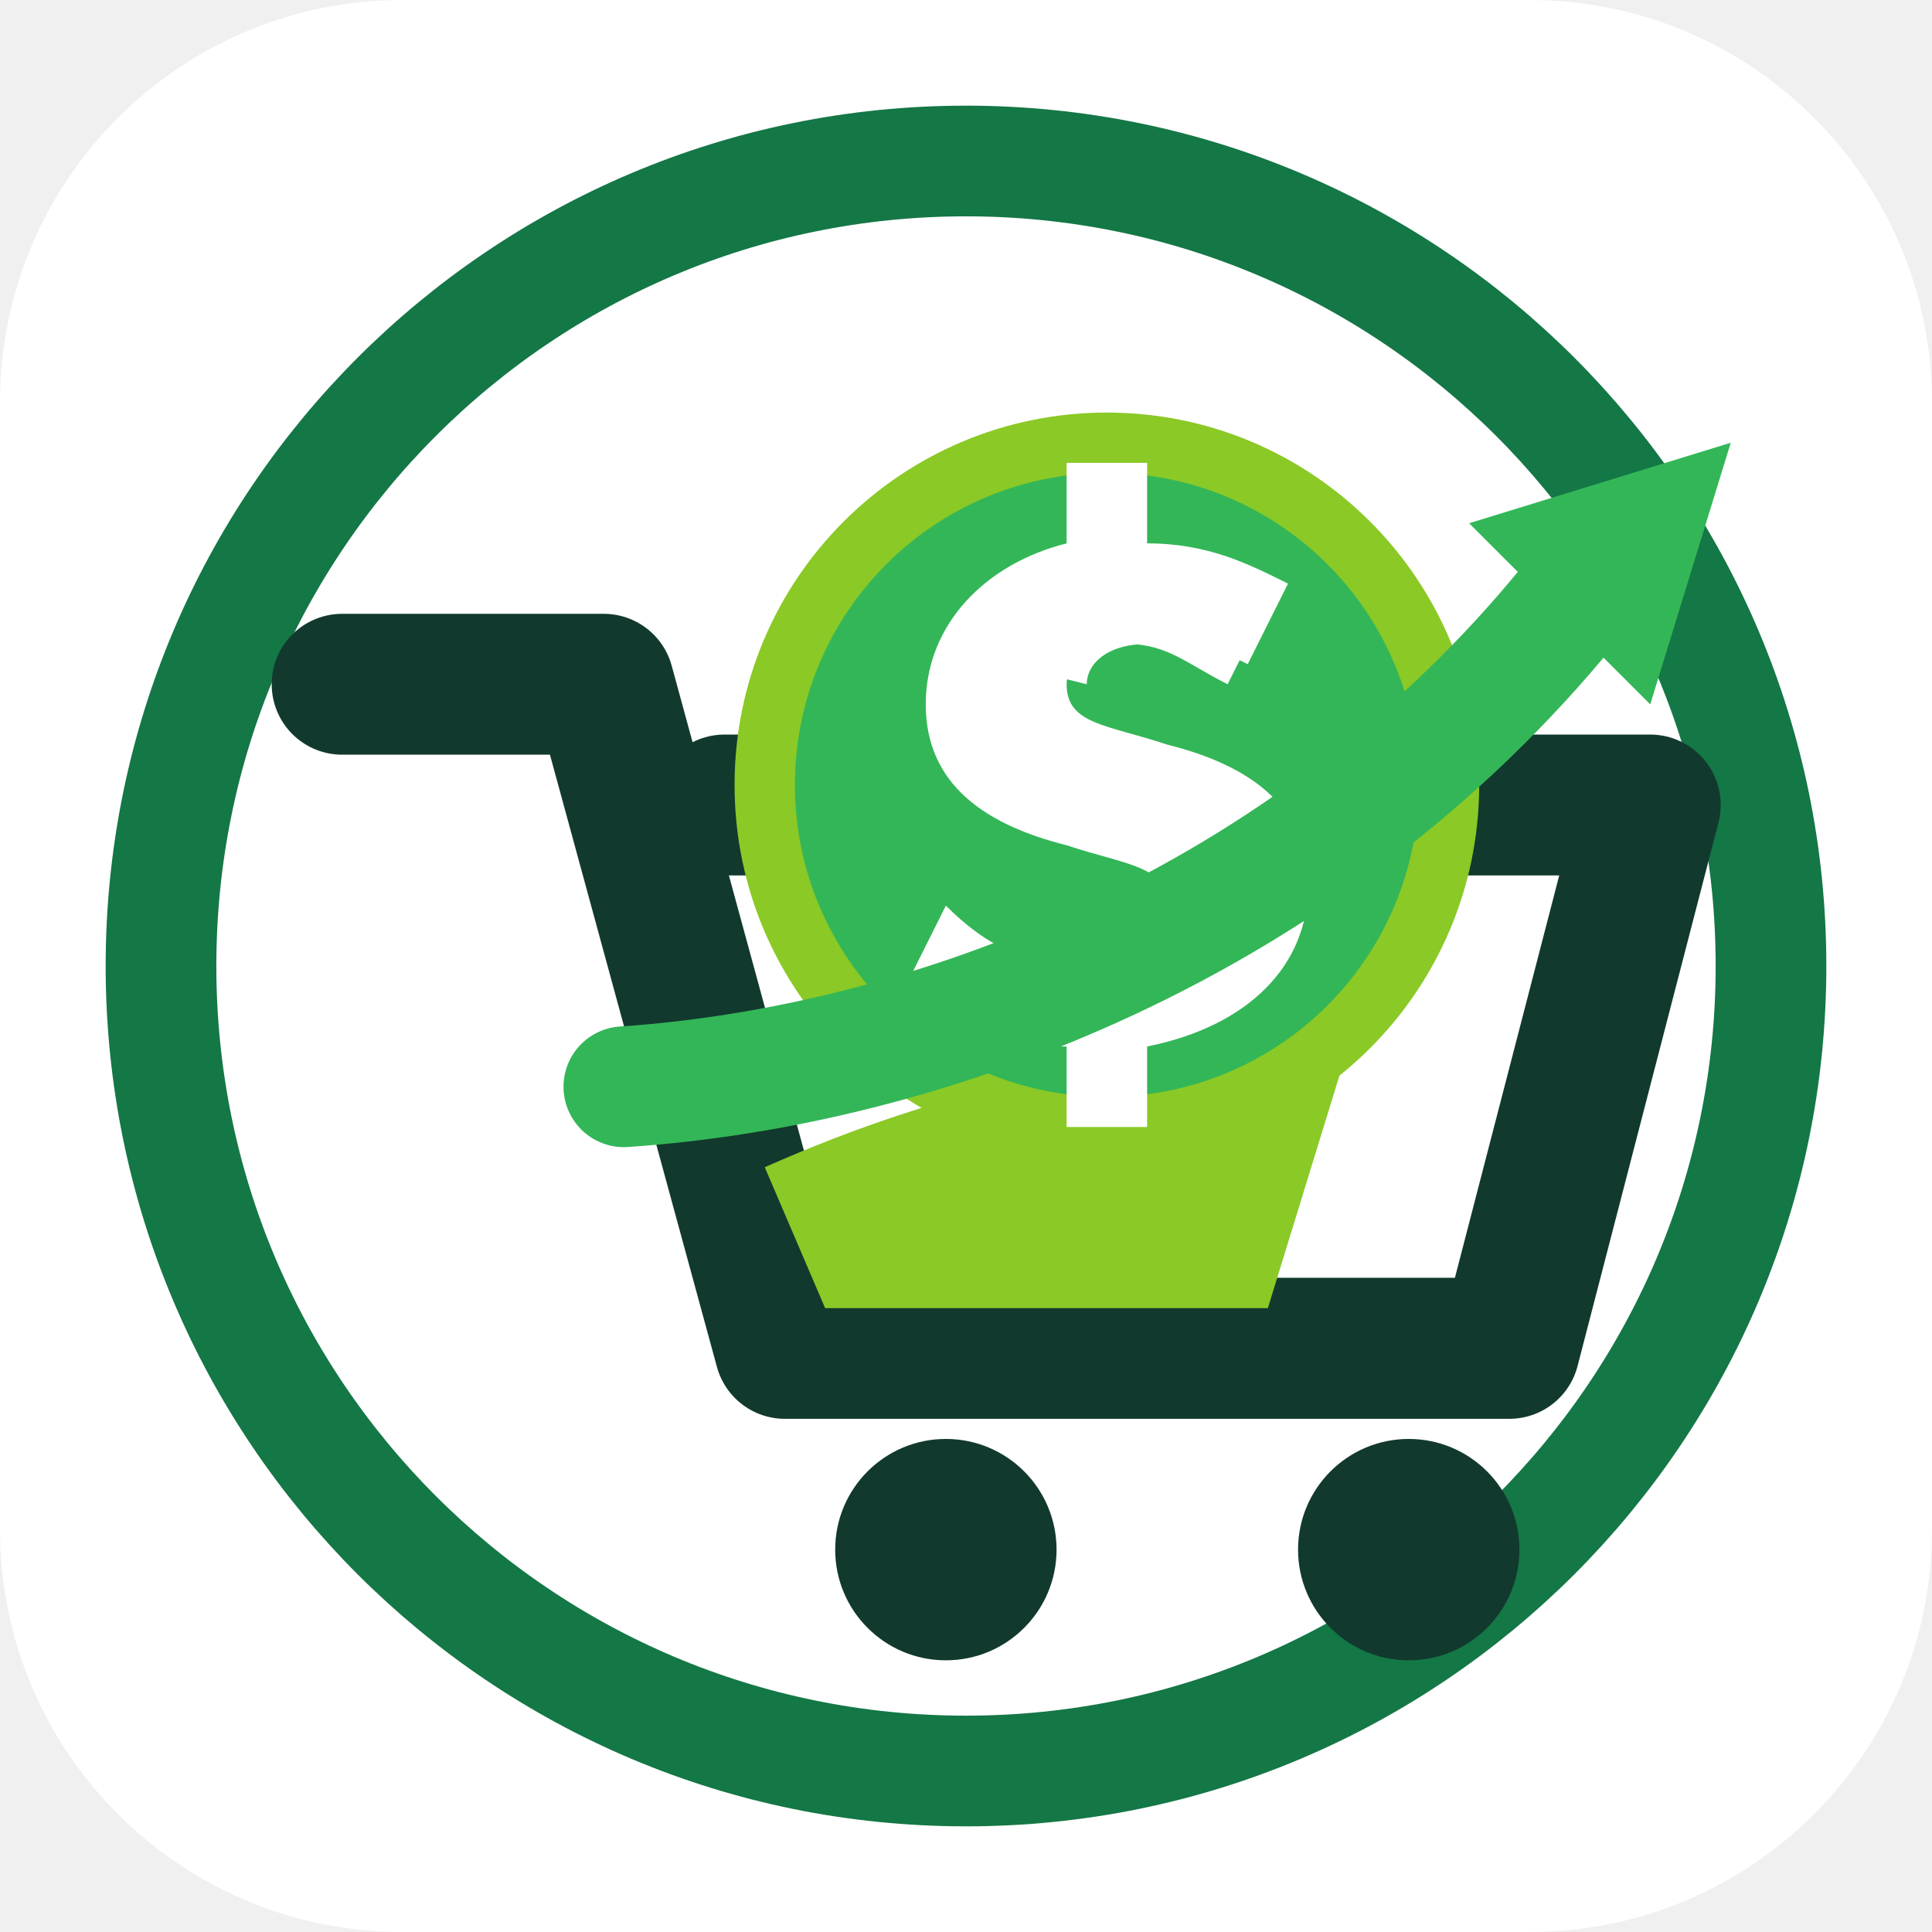
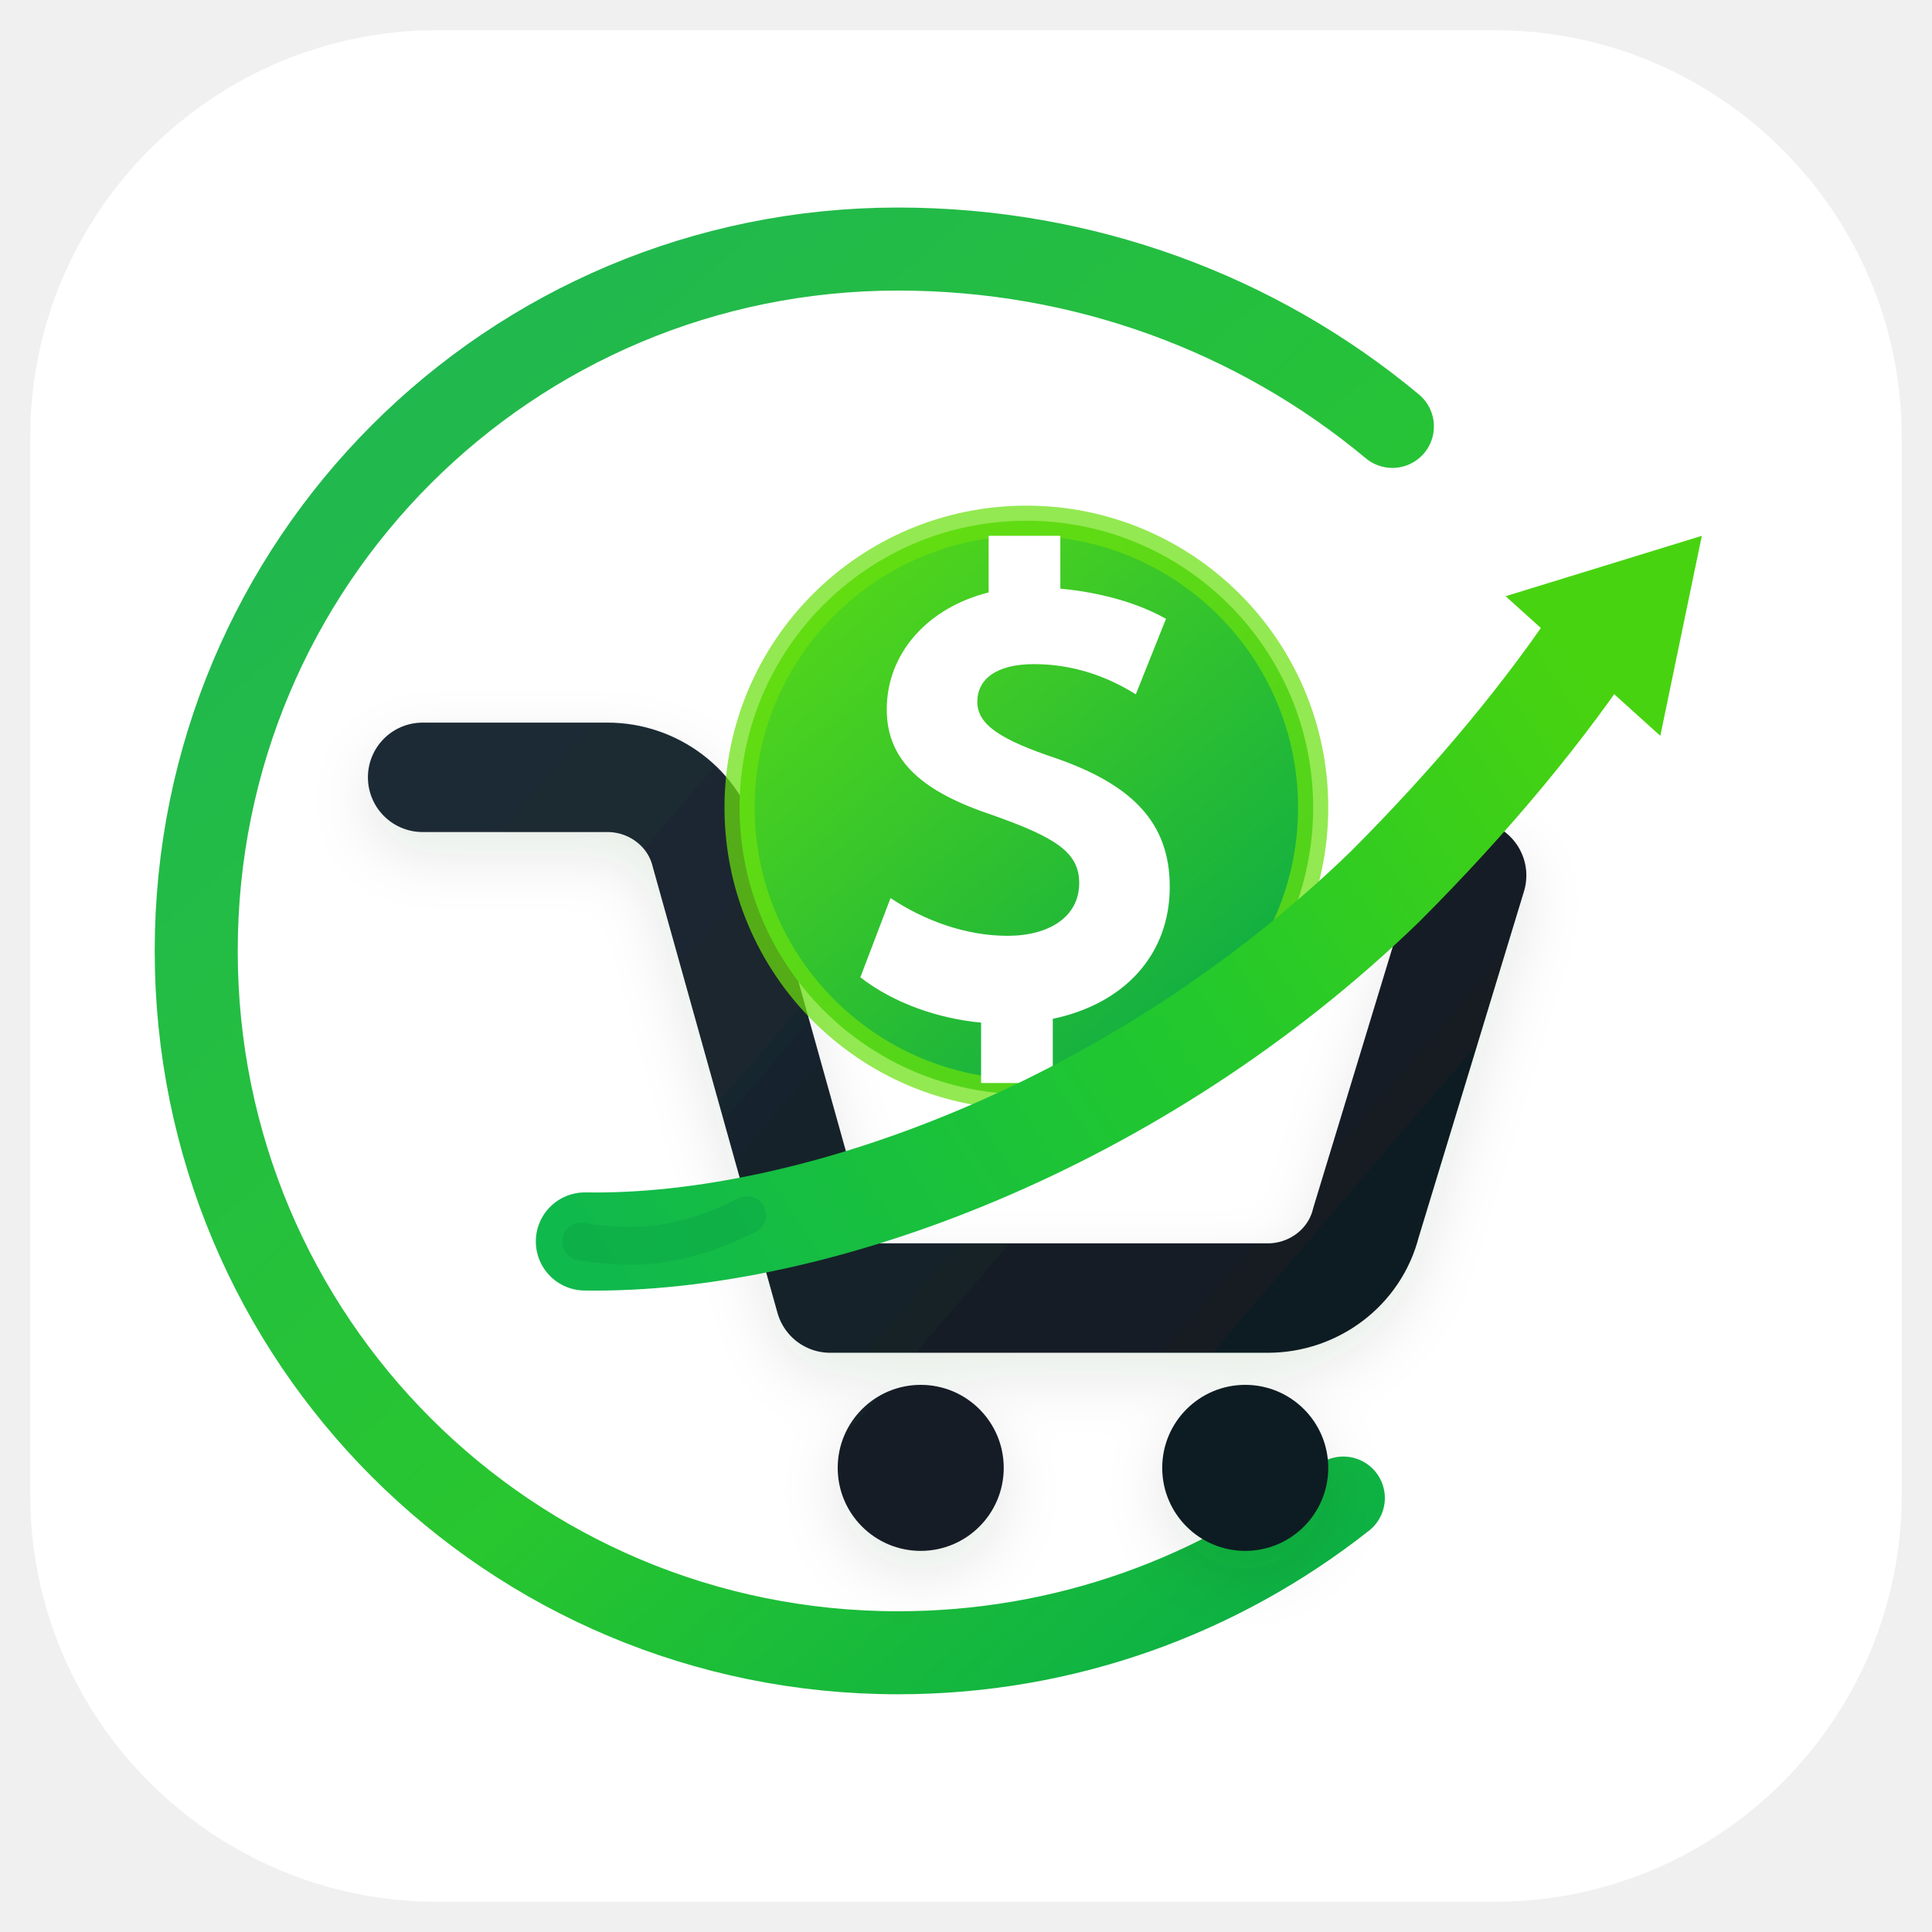
- <svg xmlns="http://www.w3.org/2000/svg" viewBox="0 0 96 96" fill="none">
-   <rect width="96" height="96" rx="20" fill="#ffffff" />
-   <circle cx="48" cy="48" r="40" stroke="#147746" stroke-width="5.5" />
-   <path d="M17 34h13l9 33h36l7-27H36" stroke="#12392d" stroke-width="7" stroke-linecap="round" stroke-linejoin="round" />
-   <path d="M42 66h31" stroke="#12392d" stroke-width="5" stroke-linecap="round" />
-   <circle cx="47" cy="77" r="5.5" fill="#12392d" />
-   <circle cx="70" cy="77" r="5.5" fill="#12392d" />
-   <path d="M38 58c9-4 18-6 29-6l-4 13H41l-3-7Z" fill="#8ac926" />
-   <circle cx="55" cy="39" r="17" fill="#33b657" stroke="#8ac926" stroke-width="3" />
-   <path d="M50 33c0-3 2-5 6-5 3 0 5 1 7 2l-2 4c-2-1-3-2-5-2-2 0-3 1-3 2 0 2 2 2 5 3 4 1 7 3 7 7 0 4-3 7-8 8v4h-4v-4c-3 0-6-1-8-3l2-4c2 2 4 3 7 3 2 0 4-1 4-3 0-2-2-2-5-3-4-1-7-3-7-7 0-4 3-7 7-8v-4h4v4c3 0 5 1 7 2l-2 4c-2-1-3-1-5-1-2 0-3 1-3 2Z" fill="#fff" />
-   <path d="M31 54c15-1 34-8 47-24" stroke="#33b657" stroke-width="6" stroke-linecap="round" />
-   <path d="M73 26l13-4-4 13" fill="#33b657" />
+ <svg xmlns="http://www.w3.org/2000/svg" viewBox="0 0 512 512" fill="none">
+   <defs>
+     <linearGradient id="greenRing" x1="98" y1="72" x2="426" y2="444" gradientUnits="userSpaceOnUse">
+       <stop stop-color="#20B653" />
+       <stop offset="0.55" stop-color="#28C62F" />
+       <stop offset="1" stop-color="#00A84E" />
+     </linearGradient>
+     <linearGradient id="coin" x1="206" y1="145" x2="330" y2="288" gradientUnits="userSpaceOnUse">
+       <stop stop-color="#59DA16" />
+       <stop offset="1" stop-color="#08A948" />
+     </linearGradient>
+     <linearGradient id="arrow" x1="155" y1="330" x2="410" y2="165" gradientUnits="userSpaceOnUse">
+       <stop stop-color="#10B94C" />
+       <stop offset="0.55" stop-color="#22C82D" />
+       <stop offset="1" stop-color="#48D310" />
+     </linearGradient>
+     <linearGradient id="dark" x1="142" y1="198" x2="345" y2="372" gradientUnits="userSpaceOnUse">
+       <stop stop-color="#1F2B34" />
+       <stop offset="1" stop-color="#101A22" />
+     </linearGradient>
+     <filter id="softShadow" x="-20%" y="-20%" width="140%" height="140%" color-interpolation-filters="sRGB">
+       <feDropShadow dx="0" dy="6" stdDeviation="8" flood-color="#0B281B" flood-opacity="0.10" />
+     </filter>
+   </defs>
+   <rect x="8" y="8" width="496" height="496" rx="108" fill="#FFFFFF" />
+   <path d="M369 113C333 83 287 66 238 66C135 66 52 149 52 252C52 355 135 438 238 438C282 438 323 423 356 397" stroke="url(#greenRing)" stroke-width="22" stroke-linecap="round" />
+   <g filter="url(#softShadow)">
+     <path d="M112 206H161C173 206 184 214 187 226L220 344H336C348 344 359 336 362 324L390 232" stroke="url(#dark)" stroke-width="29" stroke-linecap="round" stroke-linejoin="round" />
+     <path d="M220 344H336" stroke="url(#dark)" stroke-width="24" stroke-linecap="round" />
+     <circle cx="244" cy="389" r="22" fill="url(#dark)" />
+     <circle cx="330" cy="389" r="22" fill="url(#dark)" />
+   </g>
+   <circle cx="272" cy="214" r="76" fill="url(#coin)" />
+   <circle cx="272" cy="214" r="76" stroke="#6AE10E" stroke-width="8" stroke-opacity="0.72" />
+   <path d="M287 169C280 165 273 163 265 163C247 163 235 173 235 188C235 202 245 210 263 216C280 222 286 226 286 234C286 243 278 248 267 248C256 248 245 244 236 238L228 259C237 266 249 270 260 271V287H279V270C298 266 310 253 310 235C310 218 300 208 280 201C265 196 259 192 259 186C259 180 264 176 274 176C284 176 293 179 301 184L309 164C302 160 292 157 281 156V142H262V157C246 161 235 173 235 188" fill="#FFFFFF" />
+   <path d="M155 329C216 330 302 298 367 235C390 212 410 188 425 165" stroke="url(#arrow)" stroke-width="26" stroke-linecap="round" />
+   <path d="M399 158L451 142L440 195L399 158Z" fill="url(#arrow)" />
+   <path d="M154 329C171 332 184 329 198 322" stroke="#0CAA46" stroke-width="10" stroke-linecap="round" opacity="0.6" />
</svg>
